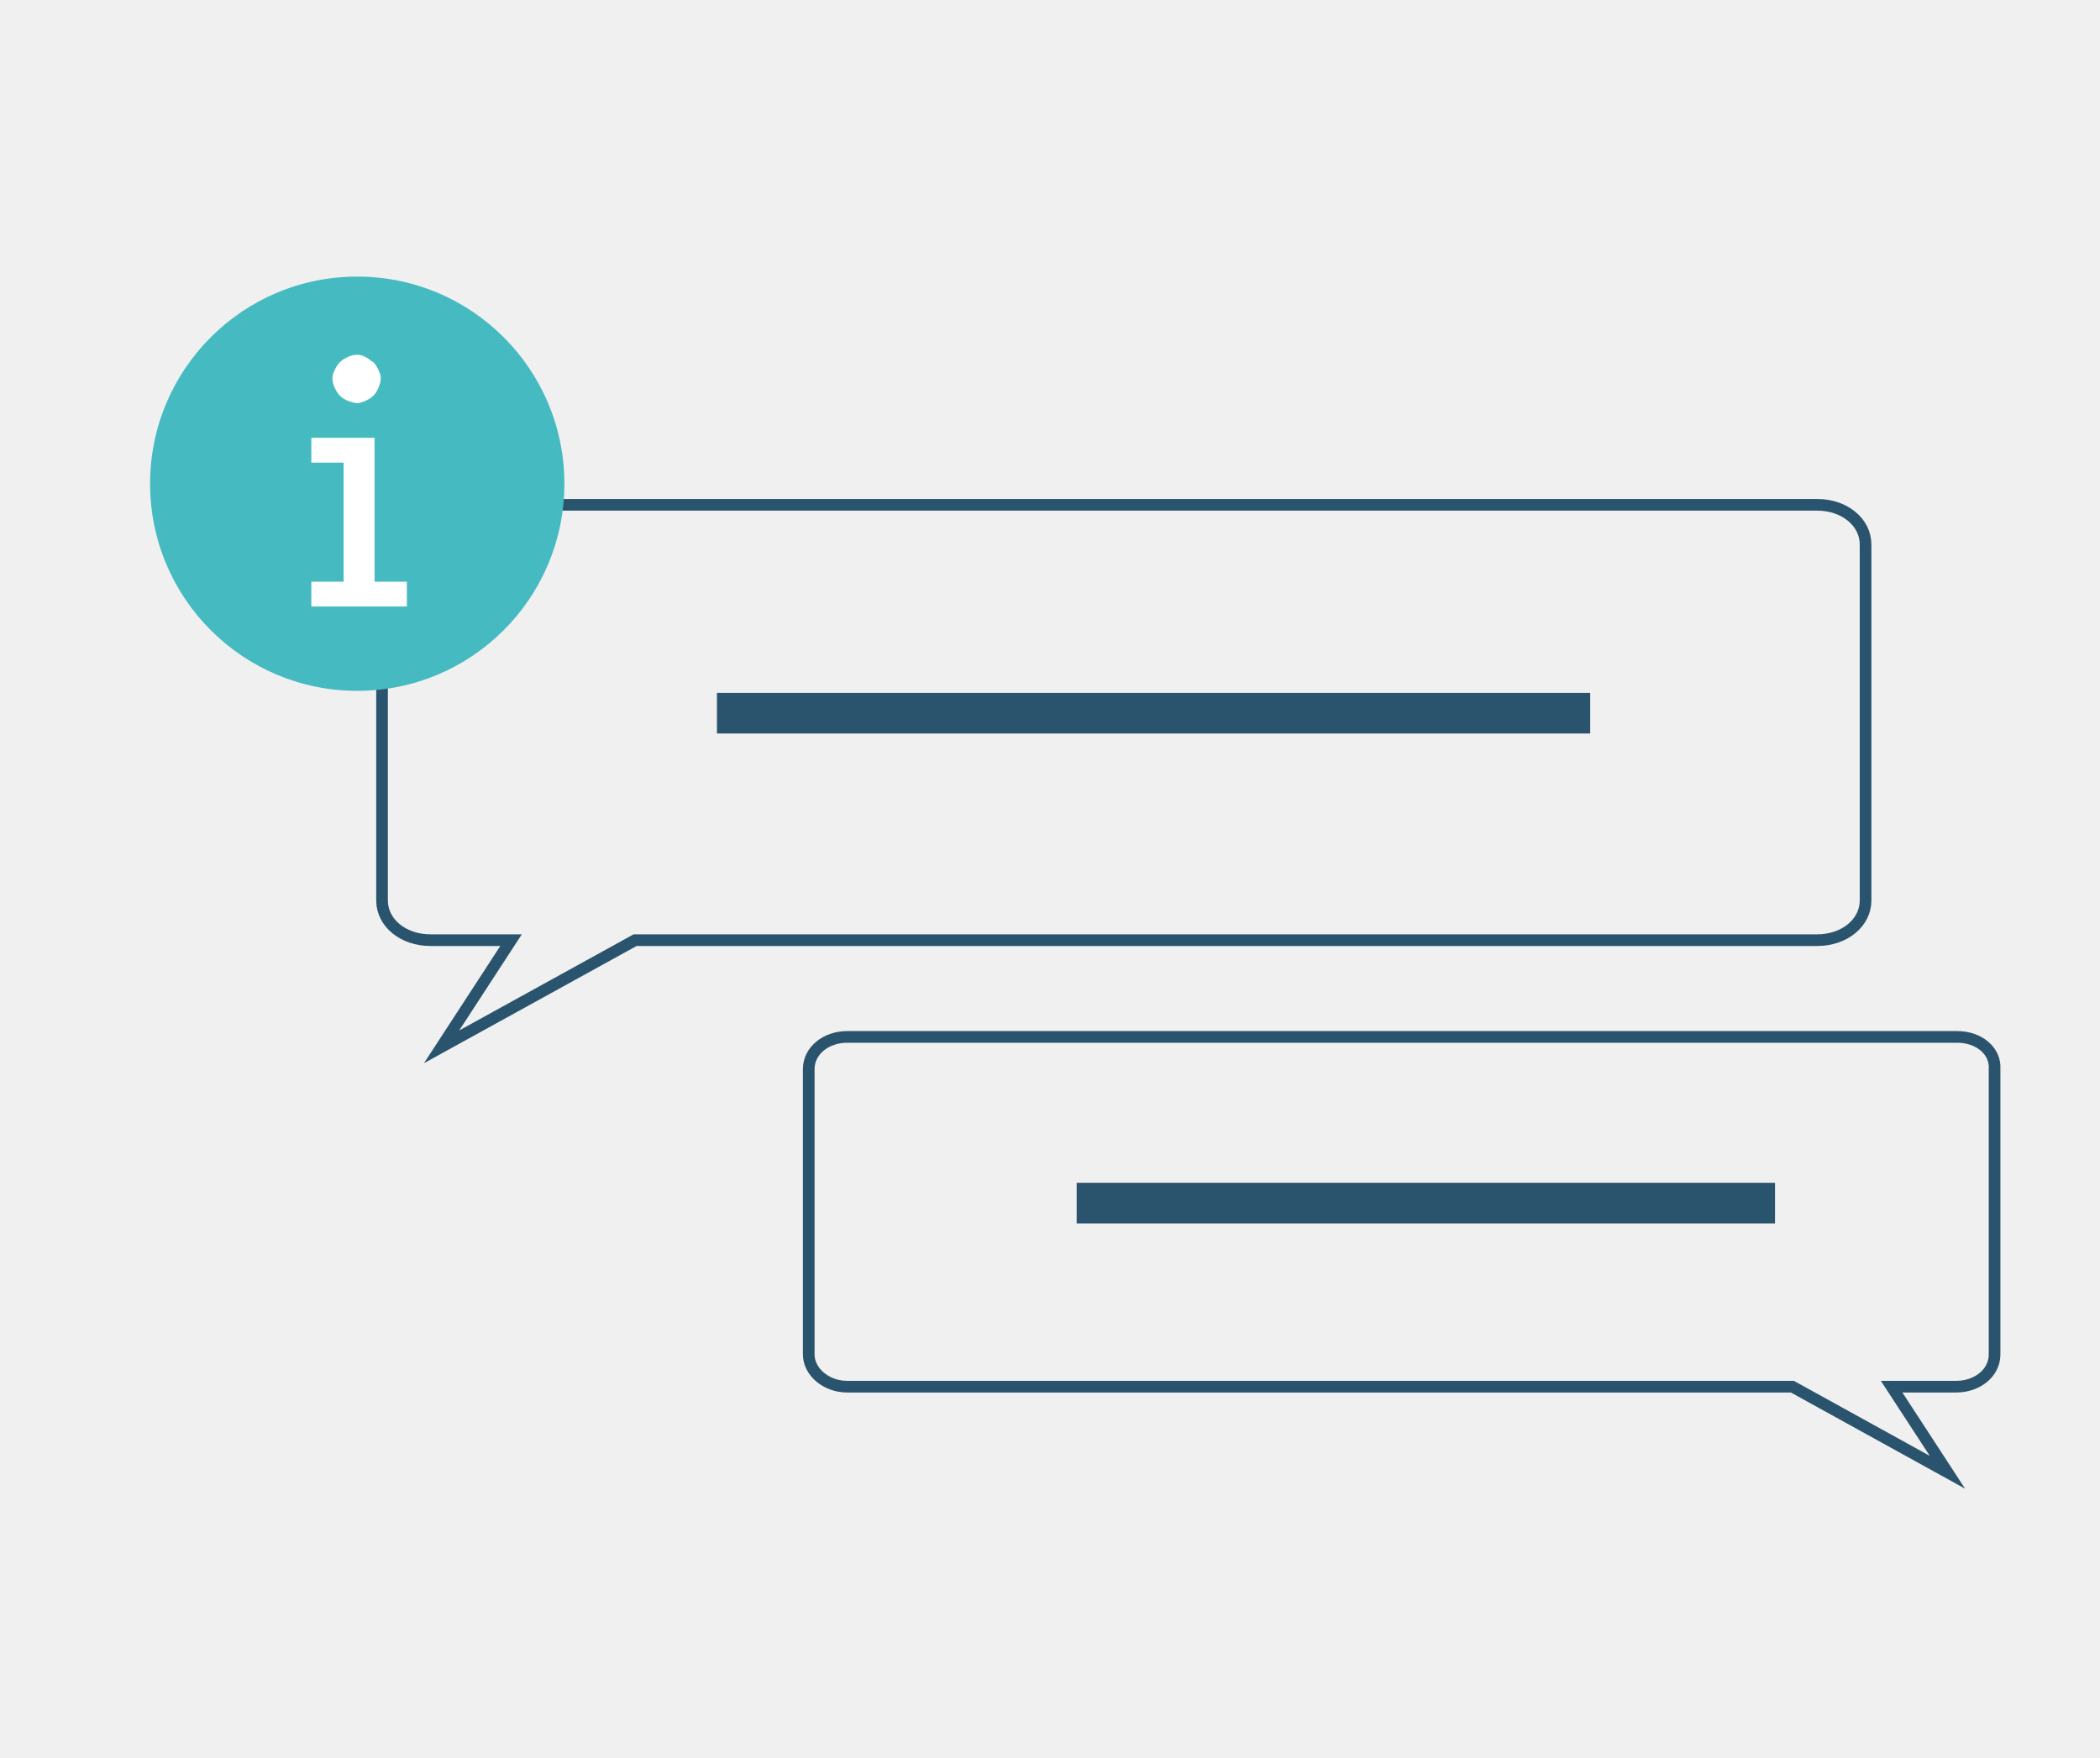
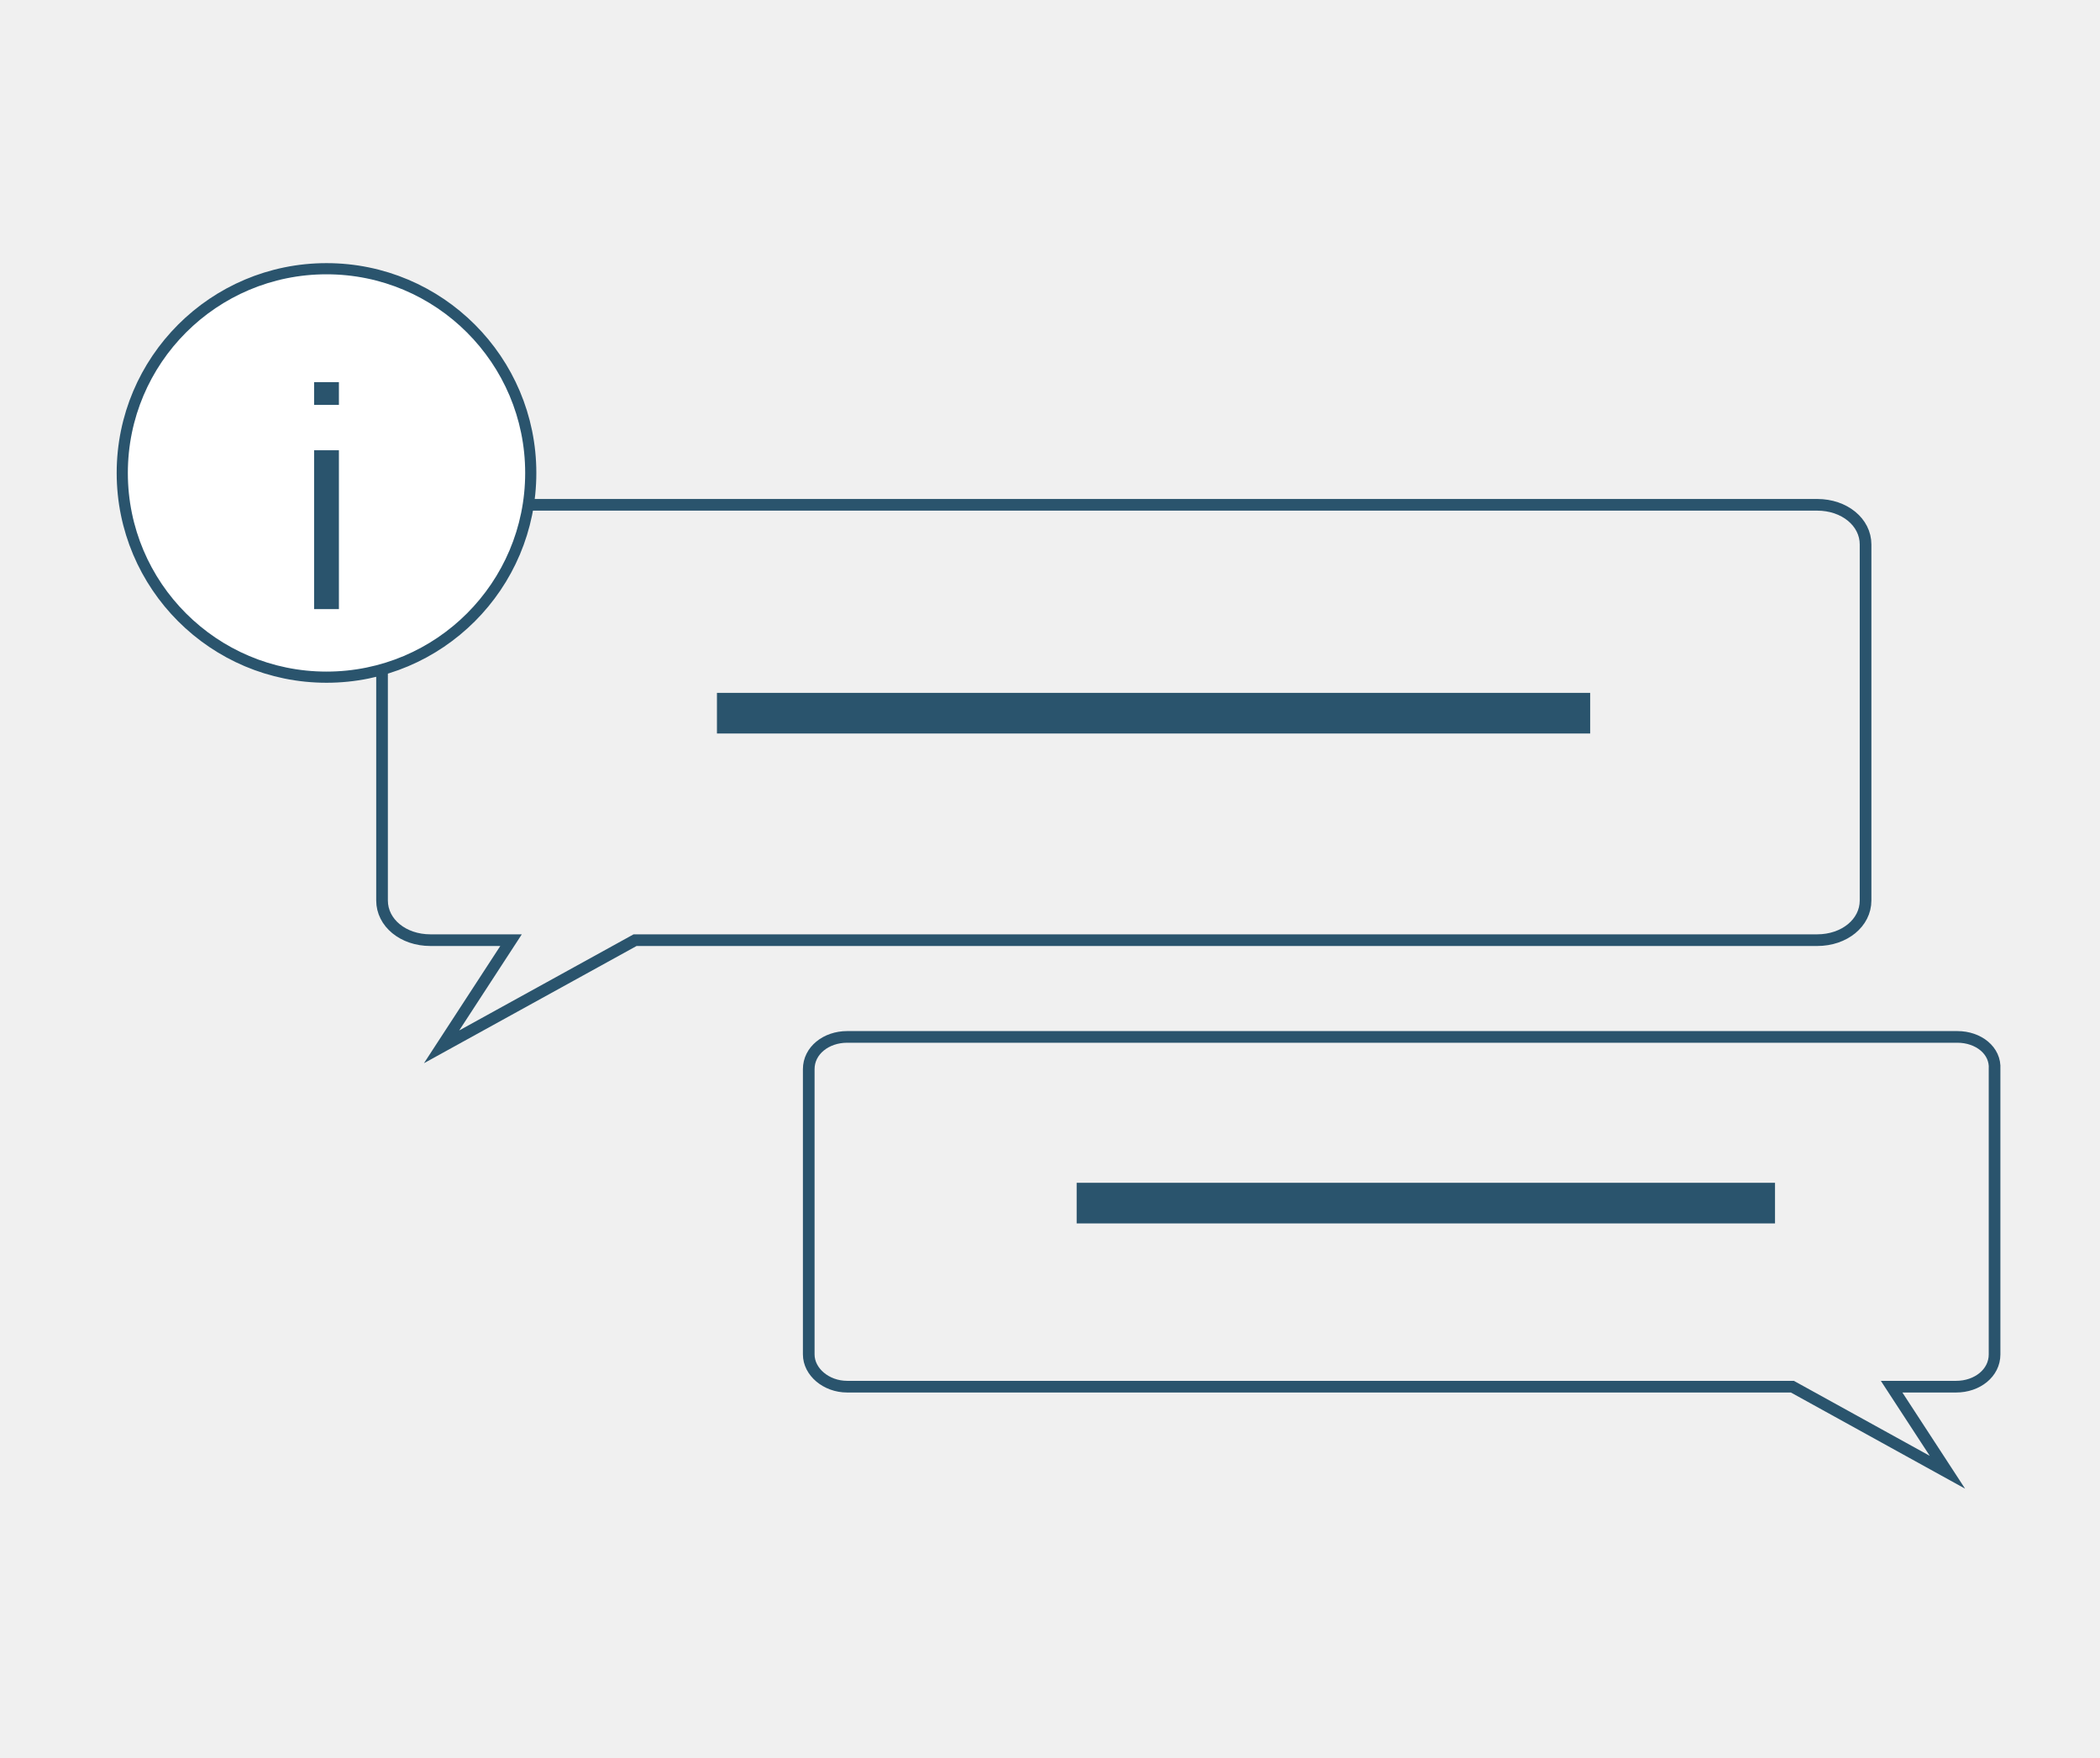
- <svg xmlns="http://www.w3.org/2000/svg" version="1.1" id="Layer_1" x="0px" y="0px" viewBox="1143.3 379.1 169.3 141.7" enable-background="new 1143.3 379.1 169.3 141.7" xml:space="preserve">
-   <g>
-     <g>
-       <path fill="none" stroke="#2A546D" stroke-width="0.94" stroke-miterlimit="10" d="M1178,419.8h111.8c2.2,0,3.9,1.4,3.9,3.2    v28.7c0,1.8-1.7,3.2-3.9,3.2h-95.3l-15.6,8.6l5.6-8.6h-6.5c-2.2,0-3.9-1.4-3.9-3.2V423C1174.1,421.3,1175.8,419.8,1178,419.8z" />
-       <g>
-         <circle fill="#46BAC1" cx="1172.1" cy="418.1" r="16.7" />
-         <g>
-           <path fill="#FFFFFF" d="M1168.4,414.4h5.1V426h2.6v2h-7.7v-2h2.6v-9.6h-2.6V414.4z M1174,409.6c0,0.3-0.1,0.5-0.2,0.8      c-0.1,0.2-0.2,0.4-0.4,0.6c-0.2,0.2-0.4,0.3-0.6,0.4c-0.2,0.1-0.5,0.2-0.7,0.2c-0.3,0-0.5-0.1-0.8-0.2c-0.2-0.1-0.4-0.2-0.6-0.4      c-0.2-0.2-0.3-0.4-0.4-0.6c-0.1-0.2-0.2-0.5-0.2-0.8c0-0.3,0.1-0.5,0.2-0.7c0.1-0.2,0.2-0.4,0.4-0.6c0.2-0.2,0.4-0.3,0.6-0.4      c0.2-0.1,0.5-0.2,0.8-0.2c0.3,0,0.5,0.1,0.7,0.2c0.2,0.1,0.4,0.3,0.6,0.4c0.2,0.2,0.3,0.4,0.4,0.6      C1173.9,409.1,1174,409.4,1174,409.6z" />
-         </g>
-       </g>
-       <line fill="none" stroke="#2A546D" stroke-width="3.276" stroke-miterlimit="10" x1="1201.1" y1="436.6" x2="1271.5" y2="436.6" />
-     </g>
-     <path fill="none" stroke="#2A546D" stroke-width="0.94" stroke-miterlimit="10" d="M1301.1,462.7h-89.5c-1.7,0-3.1,1.1-3.1,2.6   v23c0,1.4,1.4,2.6,3.1,2.6h76.2l12.5,6.9l-4.5-6.9h5.2c1.7,0,3.1-1.1,3.1-2.6v-23C1304.2,463.8,1302.8,462.7,1301.1,462.7z" />
-     <line fill="none" stroke="#2A546D" stroke-width="3.276" stroke-miterlimit="10" x1="1230.1" y1="476.1" x2="1286.4" y2="476.1" />
-   </g>
+ <svg xmlns="http://www.w3.org/2000/svg" version="1.1" id="Layer_1" x="0px" y="0px" viewBox="1143.3 379.1 169.3 141.7" enable-background="new 1143.3 379.1 169.3 141.7" xml:space="preserve" width="100%" height="100%">
+   <defs id="defs25">
+ 	
+ 	
+ 	
+ 
+ 		
+ 		
+ 		
+ 			
+ 	</defs>
+   <path stroke-miterlimit="10" d="m 1178,419.8 h 111.8 c 2.2,0 3.9,1.4 3.9,3.2 v 28.7 c 0,1.8 -1.7,3.2 -3.9,3.2 h -95.3 l -15.6,8.6 5.6,-8.6 h -6.5 c -2.2,0 -3.9,-1.4 -3.9,-3.2 V 423 c 0,-1.7 1.7,-3.2 3.9,-3.2 z" id="path7" style="fill:none;stroke:#2a546d;stroke-width:0.94;stroke-miterlimit:10" />
+   <line stroke-miterlimit="10" x1="1201.1" y1="436.6" x2="1271.5" y2="436.6" id="line17" style="fill:none;stroke:#2a546d;stroke-width:3.276;stroke-miterlimit:10" />
+   <path style="fill:none;stroke:#2a546d;stroke-width:0.94;stroke-miterlimit:10" id="path19" d="m 1301.1,462.7 h -89.5 c -1.7,0 -3.1,1.1 -3.1,2.6 v 23 c 0,1.4 1.4,2.6 3.1,2.6 h 76.2 l 12.5,6.9 -4.5,-6.9 h 5.2 c 1.7,0 3.1,-1.1 3.1,-2.6 v -23 c 0.1,-1.5 -1.3,-2.6 -3,-2.6 z" stroke-miterlimit="10" />
+   <line style="fill:none;stroke:#2a546d;stroke-width:3.276;stroke-miterlimit:10" id="line21" y2="476.1" x2="1286.4" y1="476.1" x1="1230.1" stroke-miterlimit="10" />
+   <path d="m 1186.089,417.231 a 16.466,16.466 0 0 1 -32.932,0 16.466,16.466 0 1 1 32.932,0 z" style="fill-opacity:1;stroke:#2a546d;stroke-width:0.9;stroke-linecap:butt;stroke-linejoin:miter;stroke-miterlimit:4;stroke-dasharray:none;stroke-dashoffset:0;fill:#ffffff;stroke-opacity:1" id="path9261" />
+   <path d="m 1169.623,409.913 v 1.83 -1.83 z m 0,5.489 v 12.807 -12.807 z" style="fill:#2a546d;stroke:#2a546d;stroke-width:2;stroke-linecap:butt;stroke-linejoin:miter;stroke-miterlimit:4;stroke-dasharray:none;fill-opacity:1;stroke-opacity:1" id="path10031" />
</svg>
